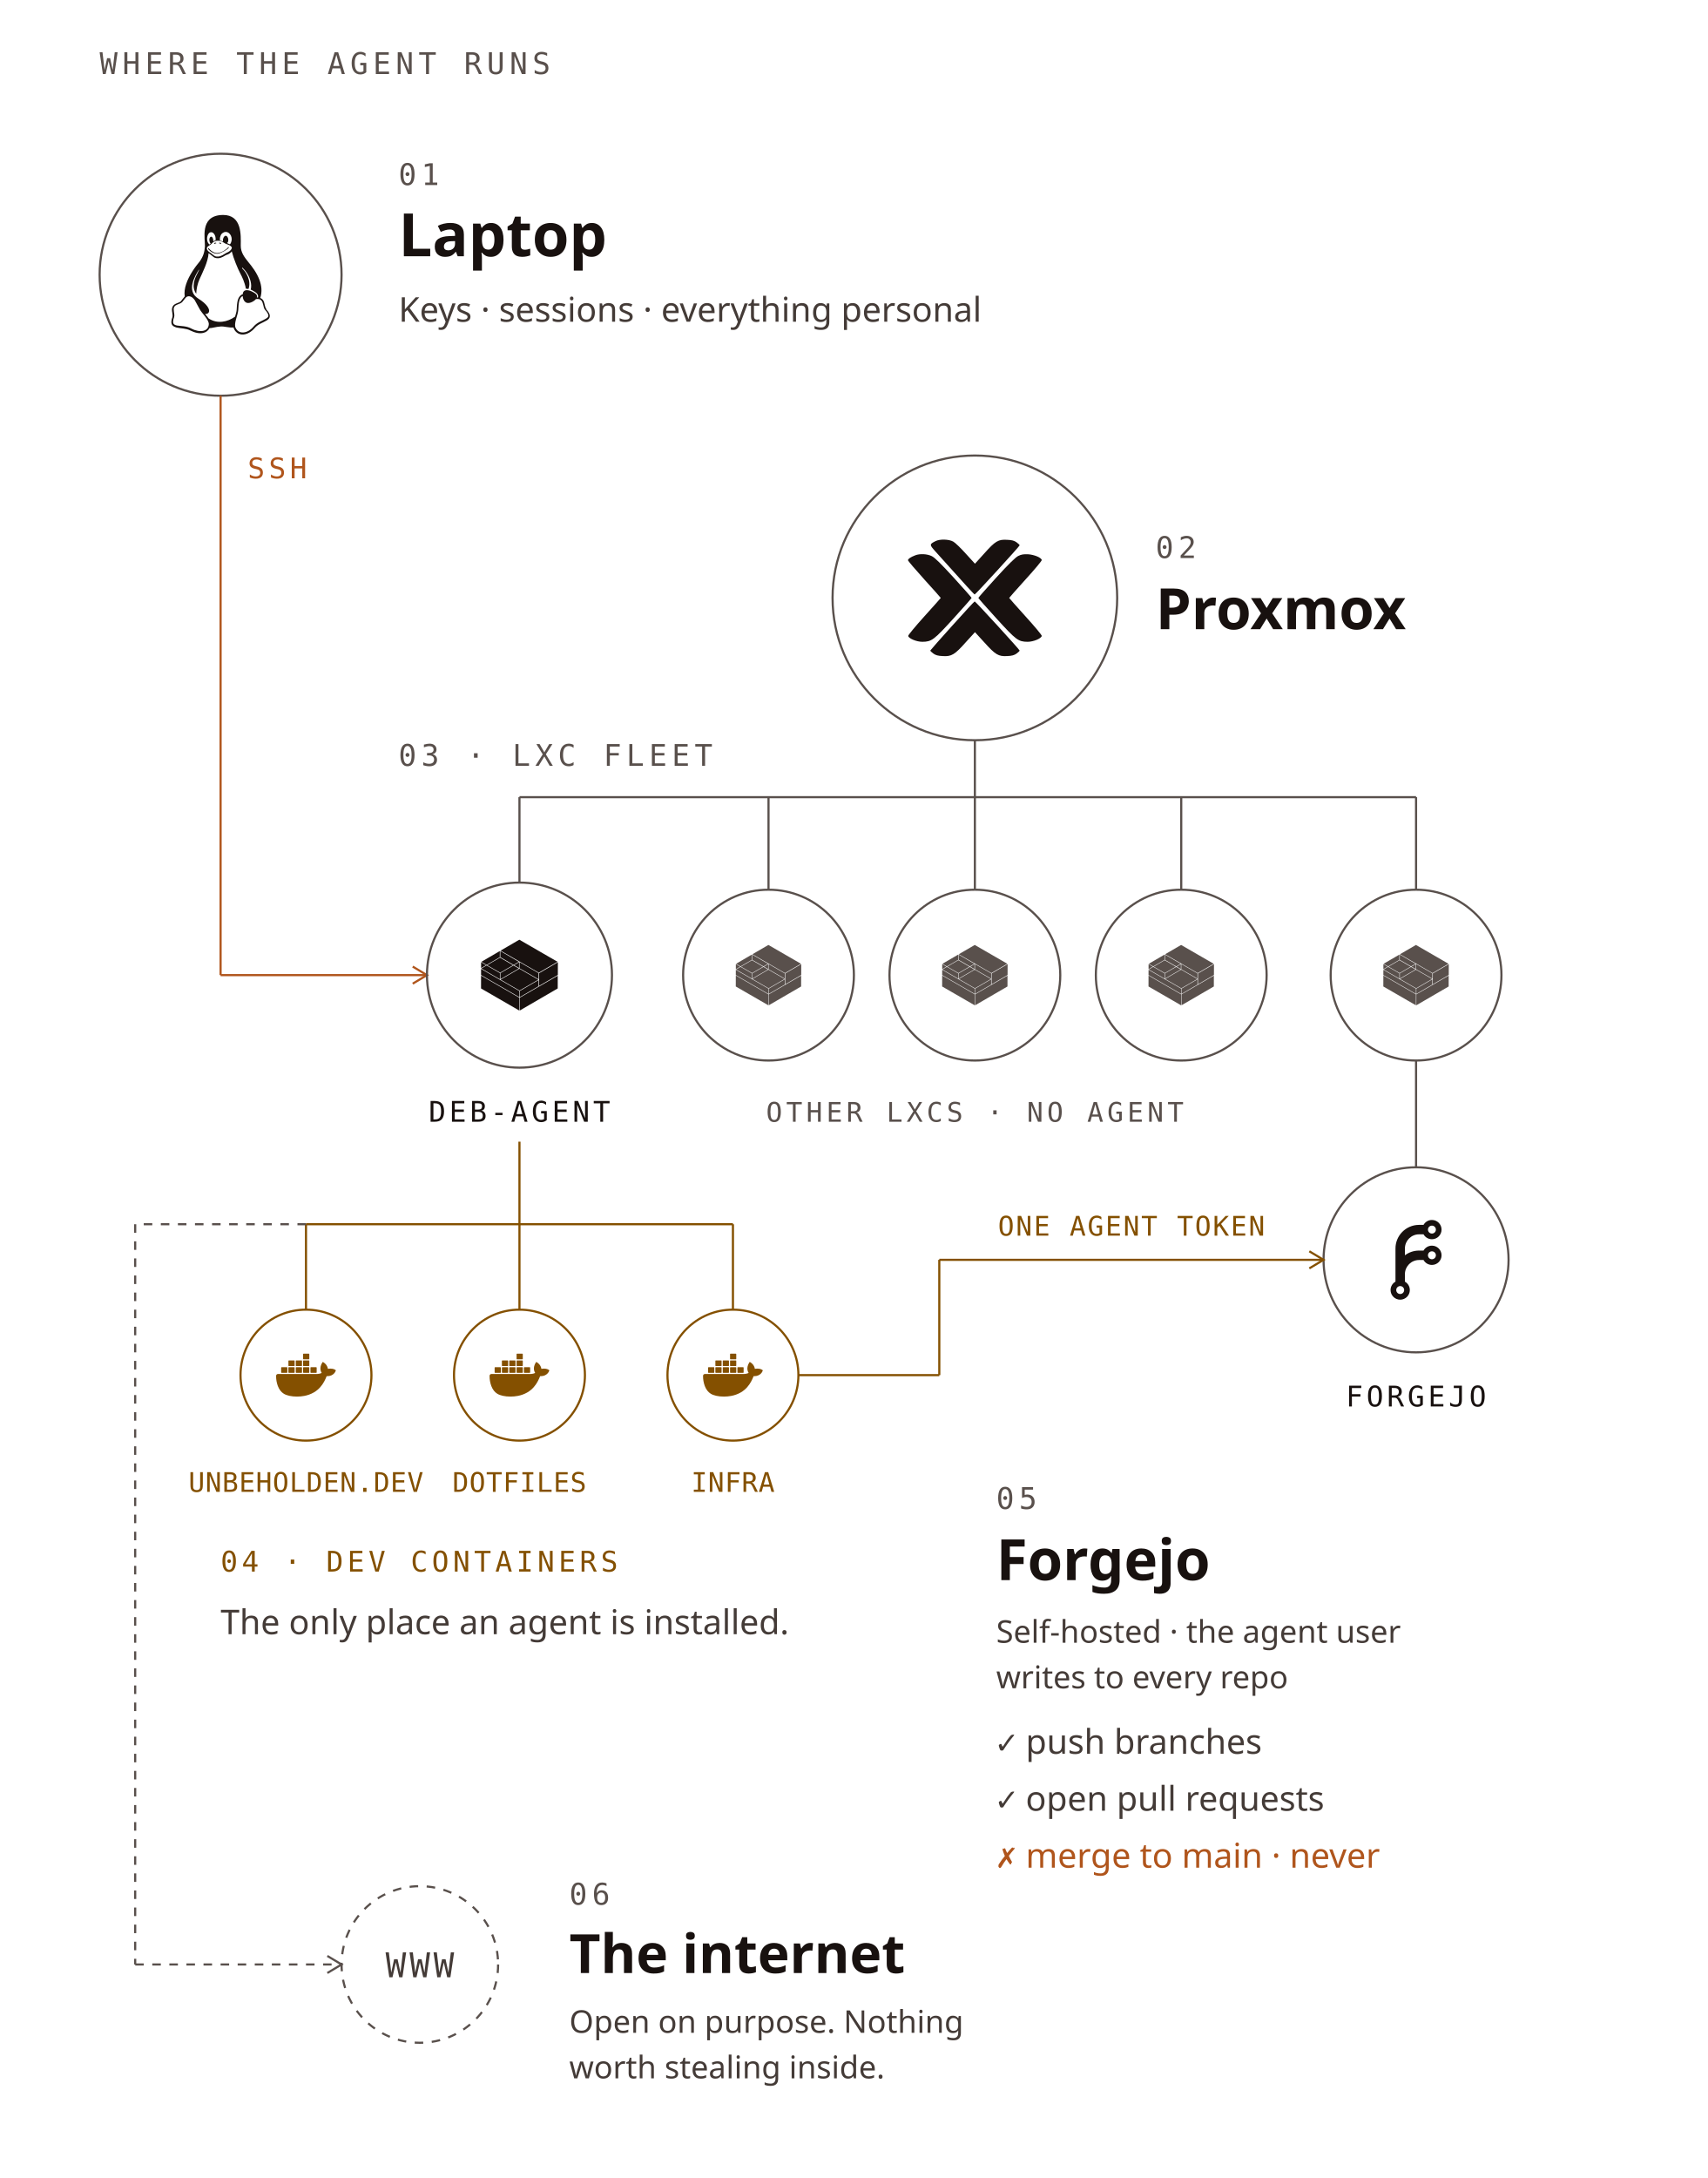
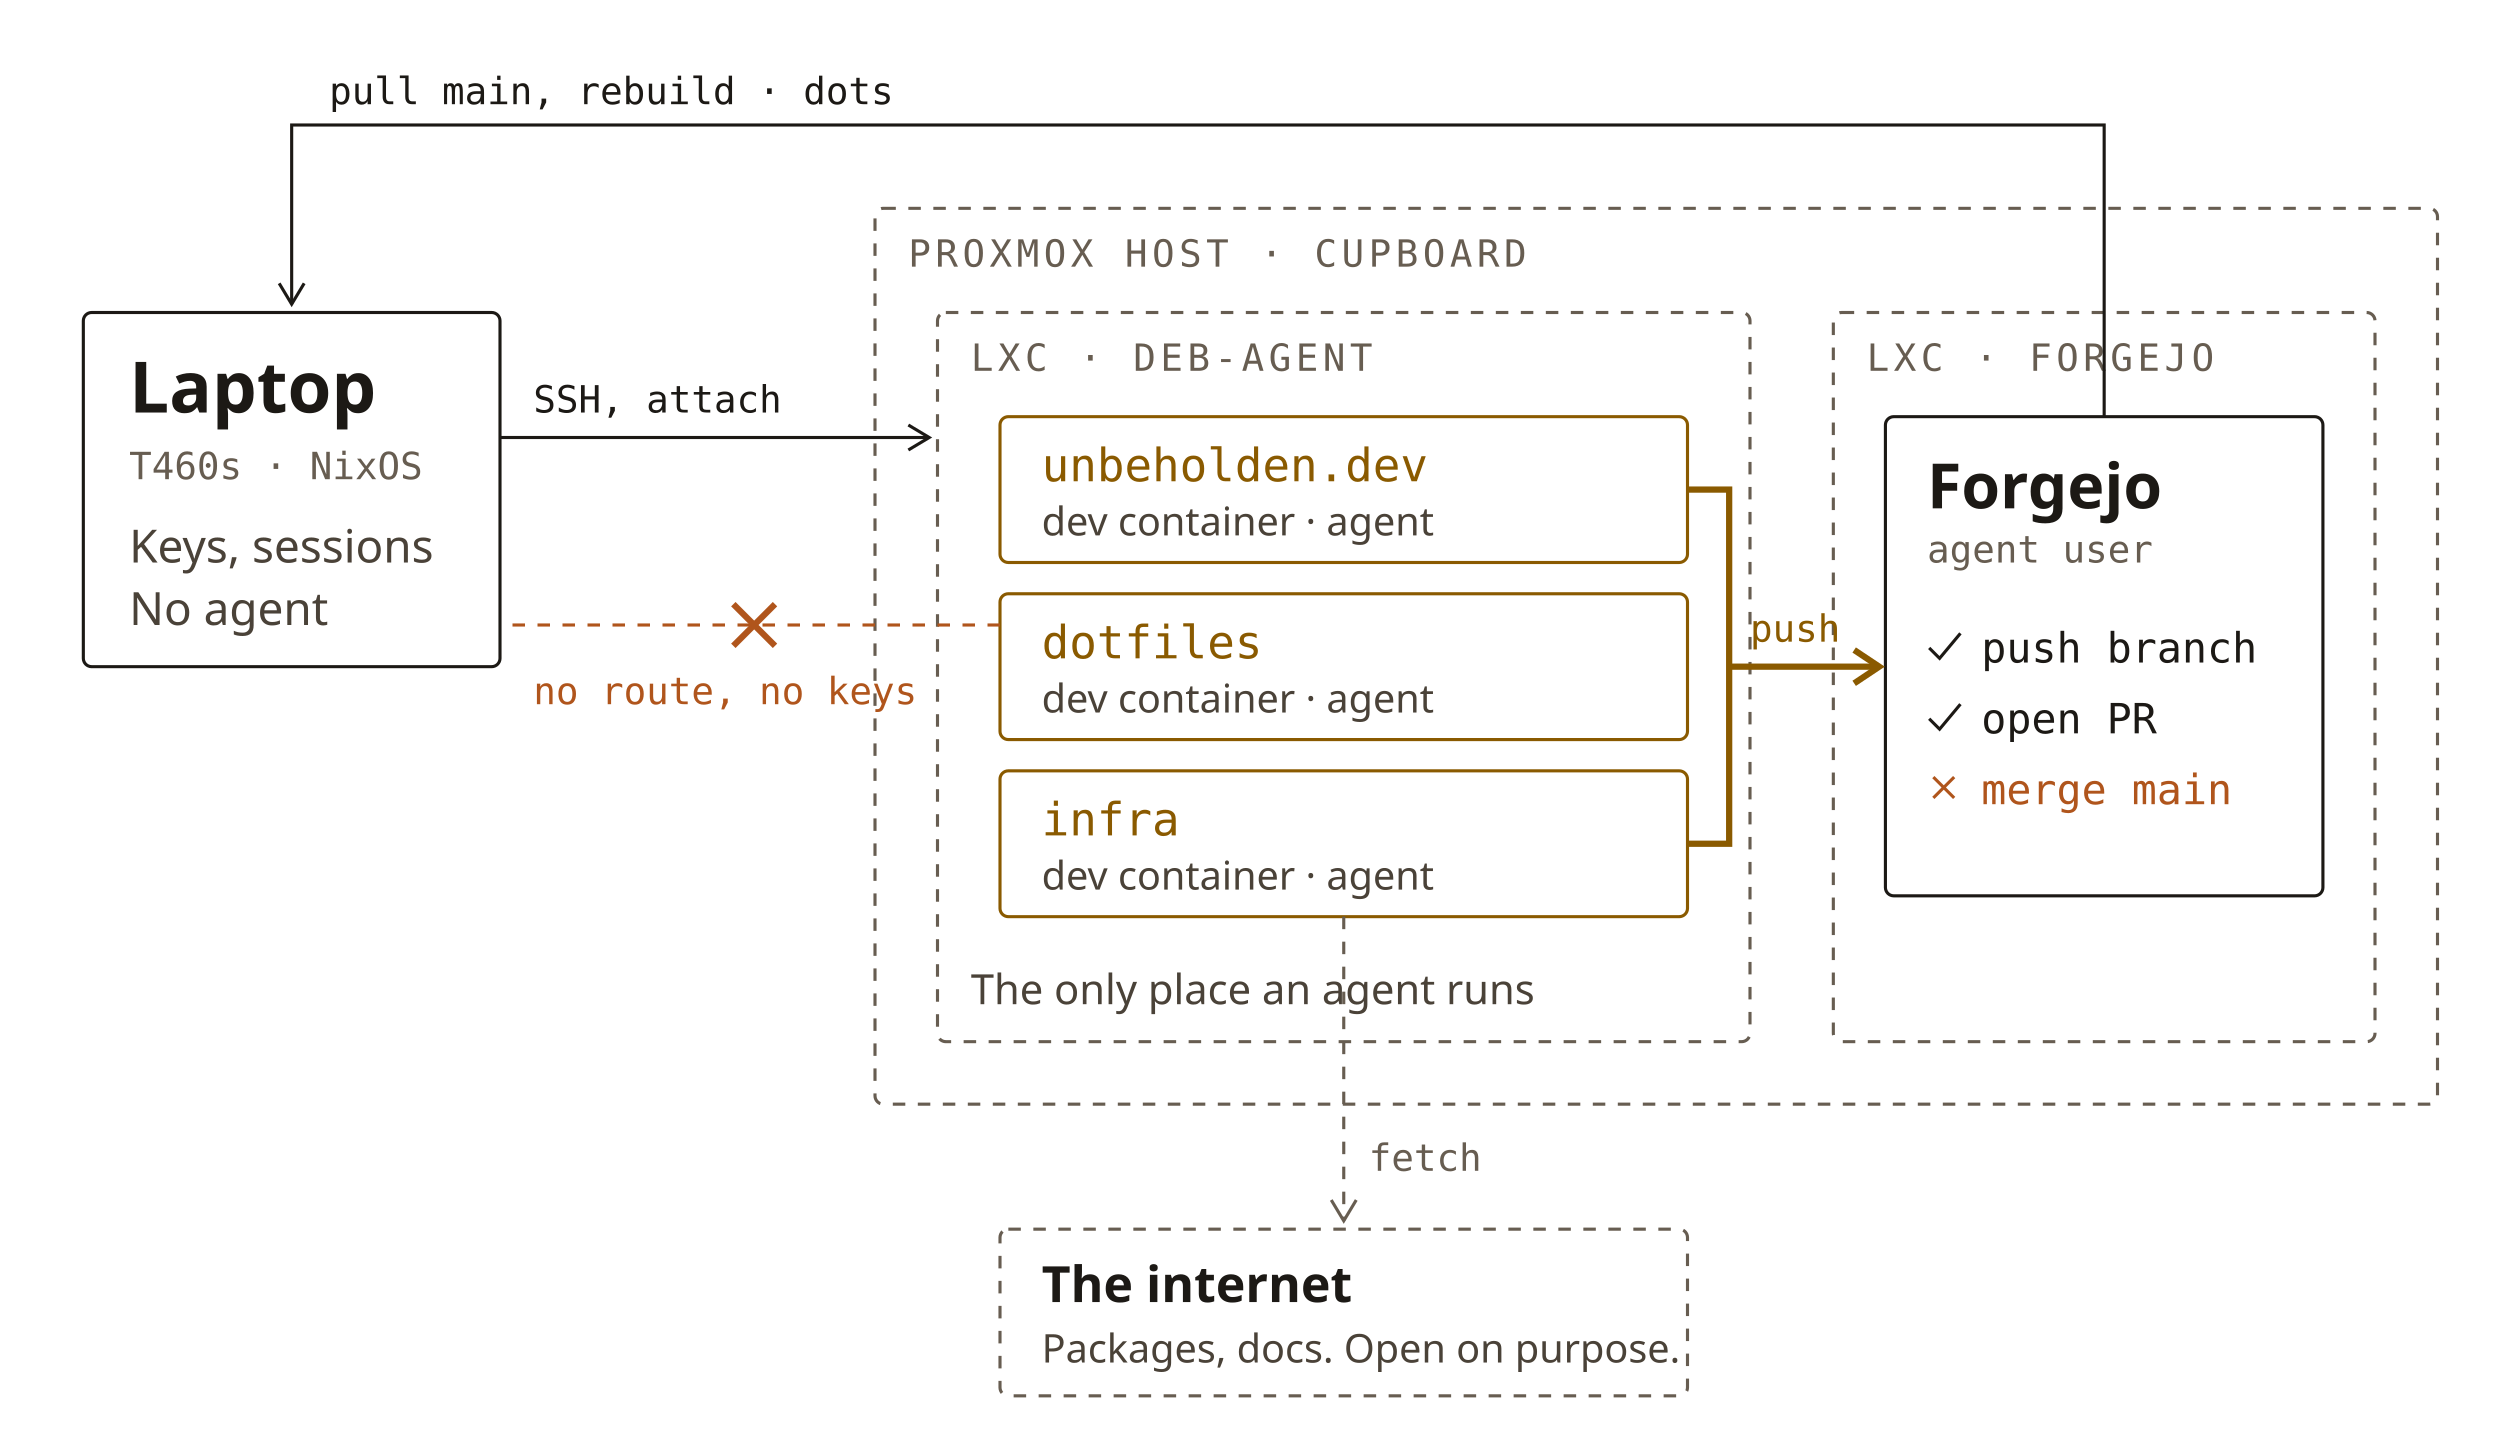
- <svg xmlns="http://www.w3.org/2000/svg" viewBox="0 0 1200 1530" role="img" aria-labelledby="ai-title ai-desc">
-   <text x="70" y="52" font-family="'IBM Plex Mono',ui-monospace,monospace" font-size="21" letter-spacing="0.16em" style="fill:var(--faint,#59504c)">WHERE THE AGENT RUNS</text>
-   <circle cx="155" cy="193" r="85" fill="none" stroke="var(--faint,#59504c)" stroke-width="1.5" vector-effect="non-scaling-stroke" />
-   <g transform="translate(113 151) scale(3.5)">
-     <path style="fill:var(--fg,#18110f)" d="M12.504 0c-.155 0-.315.008-.48.021-4.226.333-3.105 4.807-3.17 6.298-.076 1.092-.3 1.953-1.05 3.02-.885 1.051-2.127 2.75-2.716 4.521-.278.832-.41 1.684-.287 2.489a.424.424 0 00-.11.135c-.26.268-.45.6-.663.839-.199.199-.485.267-.797.4-.313.136-.658.269-.864.68-.09.189-.136.394-.132.602 0 .199.027.4.055.536.058.399.116.728.04.97-.249.68-.28 1.145-.106 1.484.174.334.535.47.94.601.81.2 1.91.135 2.774.6.926.466 1.866.67 2.616.47.526-.116.97-.464 1.208-.946.587-.003 1.23-.269 2.26-.334.699-.058 1.574.267 2.577.2.025.134.063.198.114.333l.003.003c.391.778 1.113 1.132 1.884 1.071.771-.06 1.592-.536 2.257-1.306.631-.765 1.683-1.084 2.378-1.503.348-.199.629-.469.649-.853.023-.4-.2-.811-.714-1.376v-.097l-.003-.003c-.17-.2-.25-.535-.338-.926-.085-.401-.182-.786-.492-1.046h-.003c-.059-.054-.123-.067-.188-.135a.357.357 0 00-.19-.064c.431-1.278.264-2.55-.173-3.694-.533-1.41-1.465-2.638-2.175-3.483-.796-1.005-1.576-1.957-1.56-3.368.026-2.152.236-6.133-3.544-6.139zm.529 3.405h.013c.213 0 .396.062.584.198.19.135.33.332.438.533.105.259.158.459.166.724 0-.02.006-.04.006-.06v.105a.086.086 0 01-.004-.021l-.004-.024a1.807 1.807 0 01-.15.706.953.953 0 01-.213.335.71.71 0 00-.088-.042c-.104-.045-.198-.064-.284-.133a1.312 1.312 0 00-.22-.066c.05-.06.146-.133.183-.198.053-.128.082-.264.088-.402v-.02a1.21 1.21 0 00-.061-.4c-.045-.134-.101-.2-.183-.333-.084-.066-.167-.132-.267-.132h-.016c-.093 0-.176.03-.262.132a.8.8 0 00-.205.334 1.18 1.18 0 00-.09.4v.019c.002.089.008.179.02.267-.193-.067-.438-.135-.607-.202a1.635 1.635 0 01-.018-.2v-.02a1.772 1.772 0 01.15-.768c.082-.22.232-.406.43-.533a.985.985 0 01.594-.2zm-2.962.059h.036c.142 0 .27.048.399.135.146.129.264.288.344.465.09.199.14.4.153.667v.004c.007.134.006.2-.002.266v.08c-.03.007-.056.018-.083.024-.152.055-.274.135-.393.2.012-.09.013-.18.003-.267v-.015c-.012-.133-.04-.2-.082-.333a.613.613 0 00-.166-.267.248.248 0 00-.183-.064h-.021c-.071.006-.13.04-.186.132a.552.552 0 00-.12.27.944.944 0 00-.023.33v.015c.012.135.037.2.08.334.046.134.098.2.166.268.01.009.02.018.034.024-.07.057-.117.07-.176.136a.304.304 0 01-.131.068 2.62 2.62 0 01-.275-.402 1.772 1.772 0 01-.155-.667 1.759 1.759 0 01.08-.668 1.43 1.43 0 01.283-.535c.128-.133.26-.2.418-.2zm1.37 1.706c.332 0 .733.065 1.216.399.293.2.523.269 1.052.468h.003c.255.136.405.266.478.399v-.131a.571.571 0 01.016.47c-.123.31-.516.643-1.063.842v.002c-.268.135-.501.333-.775.465-.276.135-.588.292-1.012.267a1.139 1.139 0 01-.448-.067 3.566 3.566 0 01-.322-.198c-.195-.135-.363-.332-.612-.465v-.005h-.005c-.4-.246-.616-.512-.686-.71-.07-.268-.005-.47.193-.6.224-.135.38-.271.483-.336.104-.074.143-.102.176-.131h.002v-.003c.169-.202.436-.47.839-.601.139-.036.294-.065.466-.065zm2.8 2.142c.358 1.417 1.196 3.475 1.735 4.473.286.534.855 1.659 1.102 3.024.156-.005.33.018.513.064.646-1.671-.546-3.467-1.089-3.966-.22-.2-.232-.335-.123-.335.59.534 1.365 1.572 1.646 2.757.13.535.16 1.104.021 1.67.067.028.135.06.205.067 1.032.534 1.413.938 1.23 1.537v-.043c-.06-.003-.12 0-.18 0h-.016c.151-.467-.182-.825-1.065-1.224-.915-.4-1.646-.336-1.77.465-.008.043-.013.066-.018.135-.068.023-.139.053-.209.064-.43.268-.662.669-.793 1.187-.13.533-.17 1.156-.205 1.869v.003c-.02.334-.17.838-.319 1.35-1.5 1.072-3.58 1.538-5.348.334a2.645 2.645 0 00-.402-.533 1.45 1.45 0 00-.275-.333c.182 0 .338-.03.465-.067a.615.615 0 00.314-.334c.108-.267 0-.697-.345-1.163-.345-.467-.931-.995-1.788-1.521-.63-.4-.986-.87-1.15-1.396-.165-.534-.143-1.085-.015-1.645.245-1.07.873-2.11 1.274-2.763.107-.065.037.135-.408.974-.396.751-1.14 2.497-.122 3.854a8.123 8.123 0 01.647-2.876c.564-1.278 1.743-3.504 1.836-5.268.048.036.217.135.289.202.218.133.38.333.59.465.21.201.477.335.876.335.039.003.075.006.11.006.412 0 .73-.134.997-.268.29-.134.52-.334.74-.4h.005c.467-.135.835-.402 1.044-.7zm2.185 8.958c.037.6.343 1.245.882 1.377.588.134 1.434-.333 1.791-.765l.211-.01c.315-.007.577.01.847.268l.003.003c.208.199.305.53.391.876.085.4.154.78.409 1.066.486.527.645.906.636 1.14l.003-.007v.018l-.003-.012c-.015.262-.185.396-.498.595-.63.401-1.746.712-2.457 1.57-.618.737-1.37 1.14-2.036 1.191-.664.053-1.237-.2-1.574-.898l-.005-.003c-.21-.4-.12-1.025.056-1.69.176-.668.428-1.344.463-1.897.037-.714.076-1.335.195-1.814.12-.465.308-.797.641-.984l.045-.022zm-10.814.049h.01c.053 0 .105.005.157.014.376.055.706.333 1.023.752l.91 1.664.003.003c.243.533.754 1.064 1.189 1.637.434.598.77 1.131.729 1.57v.006c-.057.744-.48 1.148-1.125 1.294-.645.135-1.52.002-2.395-.464-.968-.536-2.118-.469-2.857-.602-.369-.066-.61-.2-.723-.4-.11-.2-.113-.602.123-1.23v-.004l.002-.003c.117-.334.03-.752-.027-1.118-.055-.401-.083-.71.043-.94.16-.334.396-.4.69-.533.294-.135.64-.202.915-.47h.002v-.002c.256-.268.445-.601.668-.838.19-.201.38-.336.663-.336zm7.159-9.074c-.435.201-.945.535-1.488.535-.542 0-.97-.267-1.28-.466-.154-.134-.28-.268-.373-.335-.164-.134-.144-.333-.074-.333.109.016.129.134.199.2.096.066.215.2.36.333.292.2.68.467 1.167.467.485 0 1.053-.267 1.398-.466.195-.135.445-.334.648-.467.156-.136.149-.267.279-.267.128.016.034.134-.147.332a8.097 8.097 0 01-.69.468zm-1.082-1.583V5.64c-.006-.02.013-.042.029-.05.074-.043.18-.027.26.004.063 0 .16.067.15.135-.006.049-.085.066-.135.066-.055 0-.092-.043-.141-.068-.052-.018-.146-.008-.163-.065zm-.551 0c-.02.058-.113.049-.166.066-.047.025-.086.068-.14.068-.05 0-.13-.02-.136-.068-.01-.066.088-.133.15-.133.08-.031.184-.047.259-.005.019.009.036.03.03.05v.02h.003z" />
+ <svg xmlns="http://www.w3.org/2000/svg" viewBox="0 0 1200 690" role="img" aria-labelledby="ai-title ai-desc" font-family="'IBM Plex Mono',ui-monospace,monospace" font-size="20" fill="none" stroke-width="1.5">
+   <g style="stroke:var(--faint,#675d51)" stroke-dasharray="6 6">
+     <rect x="420" y="100" width="750" height="430" rx="4" />
+     <rect x="450" y="150" width="390" height="350" rx="4" />
+     <rect x="880" y="150" width="260" height="350" rx="4" />
+     <rect x="480" y="590" width="330" height="80" rx="4" />
  </g>
-   <text x="280" y="130" font-family="'IBM Plex Mono',ui-monospace,monospace" font-size="21" letter-spacing="0.16em" style="fill:var(--faint,#59504c)">01</text>
-   <text x="280" y="180" font-family="Rubik,sans-serif" font-size="42" font-weight="600" style="fill:var(--fg,#18110f);font-variation-settings:'opsz' 20">Laptop</text>
-   <text x="280" y="226" font-family="'Nunito Sans',sans-serif" font-size="24" style="fill:var(--dim,#443b37)">Keys · sessions · everything personal</text>
-   <line x1="155" y1="278" x2="155" y2="685" stroke="var(--mid,#b0551c)" stroke-width="1.5" vector-effect="non-scaling-stroke" />
-   <line x1="155" y1="685" x2="300" y2="685" stroke="var(--mid,#b0551c)" stroke-width="1.5" vector-effect="non-scaling-stroke" />
-   <polyline points="290,679 300,685 290,691" fill="none" stroke="var(--mid,#b0551c)" stroke-width="1.5" vector-effect="non-scaling-stroke" />
-   <text x="174" y="336" font-family="'IBM Plex Mono',ui-monospace,monospace" font-size="20" letter-spacing="0.14em" style="fill:var(--mid,#b0551c)">SSH</text>
-   <circle cx="685" cy="420" r="100" fill="none" stroke="var(--faint,#59504c)" stroke-width="1.5" vector-effect="non-scaling-stroke" />
-   <g transform="translate(638 373) scale(3.9167)">
-     <path style="fill:var(--fg,#18110f)" d="M4.928 1.825c-1.09.553-1.09.64-.07 1.78 5.655 6.295 7.004 7.782 7.107 7.782.139.017 7.971-8.542 8.058-8.801.034-.07-.208-.312-.519-.536-.415-.312-.864-.433-1.712-.467-1.59-.104-2.144.242-4.115 2.455-.899 1.003-1.66 1.833-1.66 1.833-.017 0-.76-.813-1.642-1.798S8.473 2.1 8.127 1.91c-.796-.45-2.421-.484-3.2-.086zM1.297 4.367C.45 4.695 0 5.007 0 5.248c0 .121 1.331 1.678 2.94 3.459 1.625 1.78 2.939 3.268 2.939 3.302 0 .035-1.331 1.522-2.94 3.303C1.314 17.11.017 18.683.035 18.822c.086.467 1.504 1.055 2.541 1.055 1.678-.018 2.058-.312 5.603-4.202 1.78-1.954 3.233-3.614 3.233-3.666 0-.069-1.435-1.694-3.199-3.63-2.3-2.508-3.423-3.632-3.96-3.874-.812-.398-2.126-.467-2.956-.138zm18.467.12c-.502.26-1.764 1.505-3.943 3.891-1.763 1.937-3.199 3.562-3.199 3.631 0 .07 1.453 1.712 3.234 3.666 3.544 3.89 3.925 4.184 5.602 4.202 1.038 0 2.455-.588 2.542-1.055.017-.156-1.28-1.712-2.905-3.493-1.608-1.78-2.94-3.285-2.94-3.32 0-.034 1.332-1.539 2.94-3.32C22.72 6.91 24.017 5.352 24 5.214c-.087-.45-1.366-.968-2.473-1.038-.795-.034-1.21.035-1.763.312zM7.954 16.973c-2.144 2.369-3.908 4.374-3.943 4.46-.034.07.208.312.52.537.414.311.864.432 1.711.467 1.574.103 2.161-.26 4.15-2.508.864-.968 1.608-1.78 1.625-1.78s.761.812 1.643 1.798c2.023 2.248 2.559 2.576 4.132 2.49.848-.035 1.297-.156 1.712-.467.311-.225.553-.467.519-.536-.087-.26-7.92-8.819-8.058-8.801-.069 0-1.867 1.954-4.011 4.34z" />
+   <g font-size="18" letter-spacing="0.12em" style="fill:var(--faint,#675d51)">
+     <text x="436" y="128">PROXMOX HOST · CUPBOARD</text>
+     <text x="466" y="178">LXC · DEB-AGENT</text>
+     <text x="896" y="178">LXC · FORGEJO</text>
  </g>
-   <text x="812" y="392" font-family="'IBM Plex Mono',ui-monospace,monospace" font-size="21" letter-spacing="0.16em" style="fill:var(--faint,#59504c)">02</text>
-   <text x="812" y="442" font-family="Rubik,sans-serif" font-size="40" font-weight="600" style="fill:var(--fg,#18110f);font-variation-settings:'opsz' 20">Proxmox</text>
-   <text x="280" y="538" font-family="'IBM Plex Mono',ui-monospace,monospace" font-size="21" letter-spacing="0.16em" style="fill:var(--faint,#59504c)">03 · LXC FLEET</text>
-   <line x1="685" y1="520" x2="685" y2="560" stroke="var(--faint,#59504c)" stroke-width="1.5" vector-effect="non-scaling-stroke" />
-   <line x1="365" y1="560" x2="995" y2="560" stroke="var(--faint,#59504c)" stroke-width="1.5" vector-effect="non-scaling-stroke" />
-   <line x1="365" y1="560" x2="365" y2="620" stroke="var(--faint,#59504c)" stroke-width="1.5" vector-effect="non-scaling-stroke" />
-   <line x1="540" y1="560" x2="540" y2="625" stroke="var(--faint,#59504c)" stroke-width="1.5" vector-effect="non-scaling-stroke" />
-   <line x1="685" y1="560" x2="685" y2="625" stroke="var(--faint,#59504c)" stroke-width="1.5" vector-effect="non-scaling-stroke" />
-   <line x1="830" y1="560" x2="830" y2="625" stroke="var(--faint,#59504c)" stroke-width="1.5" vector-effect="non-scaling-stroke" />
-   <line x1="995" y1="560" x2="995" y2="625" stroke="var(--faint,#59504c)" stroke-width="1.5" vector-effect="non-scaling-stroke" />
-   <circle cx="365" cy="685" r="65" fill="none" stroke="var(--faint,#59504c)" stroke-width="1.5" vector-effect="non-scaling-stroke" />
-   <g transform="translate(338 658) scale(2.25)">
-     <path style="fill:var(--fg,#18110f)" d="M10.15 8.98l1.647.951-5.756 3.345.005-1.911L10.15 8.98zm1.723-1.001l-1.553.902 1.548.893.005-1.795zM6.028 5.33L6.025 6.4l.543.316 3.602 2.079 1.632-.948-2.19-1.279-3.231-1.887-.351-.203-.002.852zm.072-.983l.359.209 6.321 3.65 5.258 3.037 5.858-3.405L11.956.943 6.1 4.347zm6.002 12.602l-.005 1.924 5.858-3.404.005-1.924-5.858 3.404zm-.077-9.009l-.005 1.922 5.94 3.428.005-1.92-5.94-3.43zm-10.13.945l4.075 2.352 4.031-2.342-4.075-2.353-4.031 2.343zM24 7.982l-5.858 3.404-.015 3.982 5.858-3.404L24 7.982zm-12.048 10.04l.003-1.073L7.6 14.436l-1.565-.903v.001l-.939-.542L.015 10.06.01 11.979l11.94 6.895.002-.852zm5.935-4.605l-5.922-3.411-5.853 3.401 5.917 3.414 5.858-3.404zm6.072-1.238l-11.862 6.864-.01 4.013 11.863-6.894.009-3.983zM11.944 21.27l.005-2.227L.01 12.148 0 16.162l11.94 6.895.004-1.787zM.021 9.802L1.6 8.885.025 7.976.021 9.802zm5.832-3.39l.024-1.636.001-.296L.099 7.848l1.647.951 4.107-2.387zm.041 4.951L1.749 8.97l-.46.267-1.195.695 5.795 3.345.005-1.914z" />
+   <rect x="40" y="150" width="200" height="170" rx="4" style="stroke:var(--fg,#1c1915)" />
+   <text x="62" y="198" font-family="Rubik,sans-serif" font-size="34" font-weight="600" style="fill:var(--fg,#1c1915)">Laptop</text>
+   <text x="62" y="230" font-size="18" style="fill:var(--faint,#675d51)">T460s · NixOS</text>
+   <g font-family="'Nunito Sans',sans-serif" font-size="22" style="fill:var(--dim,#4a4238)">
+     <text x="62" y="270">Keys, sessions</text>
+     <text x="62" y="300">No agent</text>
  </g>
-   <circle cx="540" cy="685" r="60" fill="none" stroke="var(--faint,#59504c)" stroke-width="1.5" vector-effect="non-scaling-stroke" />
-   <g transform="translate(517 662) scale(1.9167)">
-     <path style="fill:var(--faint,#59504c)" d="M10.15 8.98l1.647.951-5.756 3.345.005-1.911L10.15 8.98zm1.723-1.001l-1.553.902 1.548.893.005-1.795zM6.028 5.33L6.025 6.4l.543.316 3.602 2.079 1.632-.948-2.19-1.279-3.231-1.887-.351-.203-.002.852zm.072-.983l.359.209 6.321 3.65 5.258 3.037 5.858-3.405L11.956.943 6.1 4.347zm6.002 12.602l-.005 1.924 5.858-3.404.005-1.924-5.858 3.404zm-.077-9.009l-.005 1.922 5.94 3.428.005-1.92-5.94-3.43zm-10.13.945l4.075 2.352 4.031-2.342-4.075-2.353-4.031 2.343zM24 7.982l-5.858 3.404-.015 3.982 5.858-3.404L24 7.982zm-12.048 10.04l.003-1.073L7.6 14.436l-1.565-.903v.001l-.939-.542L.015 10.06.01 11.979l11.94 6.895.002-.852zm5.935-4.605l-5.922-3.411-5.853 3.401 5.917 3.414 5.858-3.404zm6.072-1.238l-11.862 6.864-.01 4.013 11.863-6.894.009-3.983zM11.944 21.27l.005-2.227L.01 12.148 0 16.162l11.94 6.895.004-1.787zM.021 9.802L1.6 8.885.025 7.976.021 9.802zm5.832-3.39l.024-1.636.001-.296L.099 7.848l1.647.951 4.107-2.387zm.041 4.951L1.749 8.97l-.46.267-1.195.695 5.795 3.345.005-1.914z" />
+   <g style="stroke:var(--amber,#8a5a00)">
+     <rect x="480" y="200" width="330" height="70" rx="4" />
+     <rect x="480" y="285" width="330" height="70" rx="4" />
+     <rect x="480" y="370" width="330" height="70" rx="4" />
  </g>
-   <circle cx="685" cy="685" r="60" fill="none" stroke="var(--faint,#59504c)" stroke-width="1.5" vector-effect="non-scaling-stroke" />
-   <g transform="translate(662 662) scale(1.9167)">
-     <path style="fill:var(--faint,#59504c)" d="M10.15 8.98l1.647.951-5.756 3.345.005-1.911L10.15 8.98zm1.723-1.001l-1.553.902 1.548.893.005-1.795zM6.028 5.33L6.025 6.4l.543.316 3.602 2.079 1.632-.948-2.19-1.279-3.231-1.887-.351-.203-.002.852zm.072-.983l.359.209 6.321 3.65 5.258 3.037 5.858-3.405L11.956.943 6.1 4.347zm6.002 12.602l-.005 1.924 5.858-3.404.005-1.924-5.858 3.404zm-.077-9.009l-.005 1.922 5.94 3.428.005-1.92-5.94-3.43zm-10.13.945l4.075 2.352 4.031-2.342-4.075-2.353-4.031 2.343zM24 7.982l-5.858 3.404-.015 3.982 5.858-3.404L24 7.982zm-12.048 10.04l.003-1.073L7.6 14.436l-1.565-.903v.001l-.939-.542L.015 10.06.01 11.979l11.94 6.895.002-.852zm5.935-4.605l-5.922-3.411-5.853 3.401 5.917 3.414 5.858-3.404zm6.072-1.238l-11.862 6.864-.01 4.013 11.863-6.894.009-3.983zM11.944 21.27l.005-2.227L.01 12.148 0 16.162l11.94 6.895.004-1.787zM.021 9.802L1.6 8.885.025 7.976.021 9.802zm5.832-3.39l.024-1.636.001-.296L.099 7.848l1.647.951 4.107-2.387zm.041 4.951L1.749 8.97l-.46.267-1.195.695 5.795 3.345.005-1.914z" />
+   <g font-size="22" style="fill:var(--amber,#8a5a00)">
+     <text x="500" y="231">unbeholden.dev</text>
+     <text x="500" y="316">dotfiles</text>
+     <text x="500" y="401">infra</text>
  </g>
-   <circle cx="830" cy="685" r="60" fill="none" stroke="var(--faint,#59504c)" stroke-width="1.5" vector-effect="non-scaling-stroke" />
-   <g transform="translate(807 662) scale(1.9167)">
-     <path style="fill:var(--faint,#59504c)" d="M10.15 8.98l1.647.951-5.756 3.345.005-1.911L10.15 8.98zm1.723-1.001l-1.553.902 1.548.893.005-1.795zM6.028 5.33L6.025 6.4l.543.316 3.602 2.079 1.632-.948-2.19-1.279-3.231-1.887-.351-.203-.002.852zm.072-.983l.359.209 6.321 3.65 5.258 3.037 5.858-3.405L11.956.943 6.1 4.347zm6.002 12.602l-.005 1.924 5.858-3.404.005-1.924-5.858 3.404zm-.077-9.009l-.005 1.922 5.94 3.428.005-1.92-5.94-3.43zm-10.13.945l4.075 2.352 4.031-2.342-4.075-2.353-4.031 2.343zM24 7.982l-5.858 3.404-.015 3.982 5.858-3.404L24 7.982zm-12.048 10.04l.003-1.073L7.6 14.436l-1.565-.903v.001l-.939-.542L.015 10.06.01 11.979l11.94 6.895.002-.852zm5.935-4.605l-5.922-3.411-5.853 3.401 5.917 3.414 5.858-3.404zm6.072-1.238l-11.862 6.864-.01 4.013 11.863-6.894.009-3.983zM11.944 21.27l.005-2.227L.01 12.148 0 16.162l11.94 6.895.004-1.787zM.021 9.802L1.6 8.885.025 7.976.021 9.802zm5.832-3.39l.024-1.636.001-.296L.099 7.848l1.647.951 4.107-2.387zm.041 4.951L1.749 8.97l-.46.267-1.195.695 5.795 3.345.005-1.914z" />
+   <g font-family="'Nunito Sans',sans-serif" font-size="19" style="fill:var(--dim,#4a4238)">
+     <text x="500" y="257">dev container · agent</text>
+     <text x="500" y="342">dev container · agent</text>
+     <text x="500" y="427">dev container · agent</text>
  </g>
-   <circle cx="995" cy="685" r="60" fill="none" stroke="var(--faint,#59504c)" stroke-width="1.5" vector-effect="non-scaling-stroke" />
-   <g transform="translate(972 662) scale(1.9167)">
-     <path style="fill:var(--faint,#59504c)" d="M10.15 8.98l1.647.951-5.756 3.345.005-1.911L10.15 8.98zm1.723-1.001l-1.553.902 1.548.893.005-1.795zM6.028 5.33L6.025 6.4l.543.316 3.602 2.079 1.632-.948-2.19-1.279-3.231-1.887-.351-.203-.002.852zm.072-.983l.359.209 6.321 3.65 5.258 3.037 5.858-3.405L11.956.943 6.1 4.347zm6.002 12.602l-.005 1.924 5.858-3.404.005-1.924-5.858 3.404zm-.077-9.009l-.005 1.922 5.94 3.428.005-1.92-5.94-3.43zm-10.13.945l4.075 2.352 4.031-2.342-4.075-2.353-4.031 2.343zM24 7.982l-5.858 3.404-.015 3.982 5.858-3.404L24 7.982zm-12.048 10.04l.003-1.073L7.6 14.436l-1.565-.903v.001l-.939-.542L.015 10.06.01 11.979l11.94 6.895.002-.852zm5.935-4.605l-5.922-3.411-5.853 3.401 5.917 3.414 5.858-3.404zm6.072-1.238l-11.862 6.864-.01 4.013 11.863-6.894.009-3.983zM11.944 21.27l.005-2.227L.01 12.148 0 16.162l11.94 6.895.004-1.787zM.021 9.802L1.6 8.885.025 7.976.021 9.802zm5.832-3.39l.024-1.636.001-.296L.099 7.848l1.647.951 4.107-2.387zm.041 4.951L1.749 8.97l-.46.267-1.195.695 5.795 3.345.005-1.914z" />
+   <text x="466" y="482" font-family="'Nunito Sans',sans-serif" font-size="20" style="fill:var(--dim,#4a4238)">The only place an agent runs</text>
+   <rect x="905" y="200" width="210" height="230" rx="4" style="stroke:var(--fg,#1c1915)" />
+   <text x="925" y="244" font-family="Rubik,sans-serif" font-size="30" font-weight="600" style="fill:var(--fg,#1c1915)">Forgejo</text>
+   <text x="925" y="270" font-size="18" style="fill:var(--faint,#675d51)">agent user</text>
+   <g style="fill:var(--fg,#1c1915)">
+     <text x="951" y="318">push branch</text>
+     <text x="951" y="352">open PR</text>
  </g>
-   <text x="365" y="788" font-family="'IBM Plex Mono',ui-monospace,monospace" font-size="20" letter-spacing="0.12em" style="fill:var(--fg,#18110f)" text-anchor="middle">DEB-AGENT</text>
-   <text x="685" y="788" font-family="'IBM Plex Mono',ui-monospace,monospace" font-size="19" letter-spacing="0.14em" style="fill:var(--faint,#59504c)" text-anchor="middle">OTHER LXCS · NO AGENT</text>
-   <line x1="365" y1="802" x2="365" y2="860" stroke="var(--amber,#845000)" stroke-width="1.5" vector-effect="non-scaling-stroke" />
-   <line x1="215" y1="860" x2="515" y2="860" stroke="var(--amber,#845000)" stroke-width="1.5" vector-effect="non-scaling-stroke" />
-   <line x1="215" y1="860" x2="215" y2="920" stroke="var(--amber,#845000)" stroke-width="1.5" vector-effect="non-scaling-stroke" />
-   <line x1="365" y1="860" x2="365" y2="920" stroke="var(--amber,#845000)" stroke-width="1.5" vector-effect="non-scaling-stroke" />
-   <line x1="515" y1="860" x2="515" y2="920" stroke="var(--amber,#845000)" stroke-width="1.5" vector-effect="non-scaling-stroke" />
-   <circle cx="215" cy="966" r="46" fill="none" stroke="var(--amber,#845000)" stroke-width="1.5" vector-effect="non-scaling-stroke" />
-   <g transform="translate(194 945) scale(1.75)">
-     <path style="fill:var(--amber,#845000)" d="M13.983 11.078h2.119a.186.186 0 00.186-.185V9.006a.186.186 0 00-.186-.186h-2.119a.185.185 0 00-.185.185v1.888c0 .102.083.185.185.185m-2.954-5.43h2.118a.186.186 0 00.186-.186V3.574a.186.186 0 00-.186-.185h-2.118a.185.185 0 00-.185.185v1.888c0 .102.082.185.185.185m0 2.716h2.118a.187.187 0 00.186-.186V6.29a.186.186 0 00-.186-.185h-2.118a.185.185 0 00-.185.185v1.887c0 .102.082.185.185.186m-2.93 0h2.12a.186.186 0 00.184-.186V6.29a.185.185 0 00-.185-.185H8.1a.185.185 0 00-.185.185v1.887c0 .102.083.185.185.186m-2.964 0h2.119a.186.186 0 00.185-.186V6.29a.185.185 0 00-.185-.185H5.136a.186.186 0 00-.186.185v1.887c0 .102.084.185.186.186m5.893 2.715h2.118a.186.186 0 00.186-.185V9.006a.186.186 0 00-.186-.186h-2.118a.185.185 0 00-.185.185v1.888c0 .102.082.185.185.185m-2.93 0h2.12a.185.185 0 00.184-.185V9.006a.185.185 0 00-.184-.186h-2.12a.185.185 0 00-.184.185v1.888c0 .102.083.185.185.185m-2.964 0h2.119a.185.185 0 00.185-.185V9.006a.185.185 0 00-.184-.186h-2.12a.186.186 0 00-.186.186v1.887c0 .102.084.185.186.185m-2.92 0h2.12a.185.185 0 00.184-.185V9.006a.185.185 0 00-.184-.186h-2.12a.185.185 0 00-.184.185v1.888c0 .102.082.185.185.185M23.763 9.89c-.065-.051-.672-.51-1.954-.51-.338.001-.676.03-1.01.087-.248-1.7-1.653-2.53-1.716-2.566l-.344-.199-.226.327c-.284.438-.49.922-.612 1.43-.23.97-.09 1.882.403 2.661-.595.332-1.55.413-1.744.42H.751a.751.751 0 00-.75.748 11.376 11.376 0 00.692 4.062c.545 1.428 1.355 2.48 2.41 3.124 1.18.723 3.1 1.137 5.275 1.137.983.003 1.963-.086 2.93-.266a12.248 12.248 0 003.823-1.389c.98-.567 1.86-1.288 2.61-2.136 1.252-1.418 1.998-2.997 2.553-4.4h.221c1.372 0 2.215-.549 2.68-1.009.309-.293.55-.65.707-1.046l.098-.288Z" />
-   </g>
-   <circle cx="365" cy="966" r="46" fill="none" stroke="var(--amber,#845000)" stroke-width="1.5" vector-effect="non-scaling-stroke" />
-   <g transform="translate(344 945) scale(1.75)">
-     <path style="fill:var(--amber,#845000)" d="M13.983 11.078h2.119a.186.186 0 00.186-.185V9.006a.186.186 0 00-.186-.186h-2.119a.185.185 0 00-.185.185v1.888c0 .102.083.185.185.185m-2.954-5.43h2.118a.186.186 0 00.186-.186V3.574a.186.186 0 00-.186-.185h-2.118a.185.185 0 00-.185.185v1.888c0 .102.082.185.185.185m0 2.716h2.118a.187.187 0 00.186-.186V6.29a.186.186 0 00-.186-.185h-2.118a.185.185 0 00-.185.185v1.887c0 .102.082.185.185.186m-2.93 0h2.12a.186.186 0 00.184-.186V6.29a.185.185 0 00-.185-.185H8.1a.185.185 0 00-.185.185v1.887c0 .102.083.185.185.186m-2.964 0h2.119a.186.186 0 00.185-.186V6.29a.185.185 0 00-.185-.185H5.136a.186.186 0 00-.186.185v1.887c0 .102.084.185.186.186m5.893 2.715h2.118a.186.186 0 00.186-.185V9.006a.186.186 0 00-.186-.186h-2.118a.185.185 0 00-.185.185v1.888c0 .102.082.185.185.185m-2.93 0h2.12a.185.185 0 00.184-.185V9.006a.185.185 0 00-.184-.186h-2.12a.185.185 0 00-.184.185v1.888c0 .102.083.185.185.185m-2.964 0h2.119a.185.185 0 00.185-.185V9.006a.185.185 0 00-.184-.186h-2.12a.186.186 0 00-.186.186v1.887c0 .102.084.185.186.185m-2.92 0h2.12a.185.185 0 00.184-.185V9.006a.185.185 0 00-.184-.186h-2.12a.185.185 0 00-.184.185v1.888c0 .102.082.185.185.185M23.763 9.89c-.065-.051-.672-.51-1.954-.51-.338.001-.676.03-1.01.087-.248-1.7-1.653-2.53-1.716-2.566l-.344-.199-.226.327c-.284.438-.49.922-.612 1.43-.23.97-.09 1.882.403 2.661-.595.332-1.55.413-1.744.42H.751a.751.751 0 00-.75.748 11.376 11.376 0 00.692 4.062c.545 1.428 1.355 2.48 2.41 3.124 1.18.723 3.1 1.137 5.275 1.137.983.003 1.963-.086 2.93-.266a12.248 12.248 0 003.823-1.389c.98-.567 1.86-1.288 2.61-2.136 1.252-1.418 1.998-2.997 2.553-4.4h.221c1.372 0 2.215-.549 2.68-1.009.309-.293.55-.65.707-1.046l.098-.288Z" />
-   </g>
-   <circle cx="515" cy="966" r="46" fill="none" stroke="var(--amber,#845000)" stroke-width="1.5" vector-effect="non-scaling-stroke" />
-   <g transform="translate(494 945) scale(1.75)">
-     <path style="fill:var(--amber,#845000)" d="M13.983 11.078h2.119a.186.186 0 00.186-.185V9.006a.186.186 0 00-.186-.186h-2.119a.185.185 0 00-.185.185v1.888c0 .102.083.185.185.185m-2.954-5.43h2.118a.186.186 0 00.186-.186V3.574a.186.186 0 00-.186-.185h-2.118a.185.185 0 00-.185.185v1.888c0 .102.082.185.185.185m0 2.716h2.118a.187.187 0 00.186-.186V6.29a.186.186 0 00-.186-.185h-2.118a.185.185 0 00-.185.185v1.887c0 .102.082.185.185.186m-2.93 0h2.12a.186.186 0 00.184-.186V6.29a.185.185 0 00-.185-.185H8.1a.185.185 0 00-.185.185v1.887c0 .102.083.185.185.186m-2.964 0h2.119a.186.186 0 00.185-.186V6.29a.185.185 0 00-.185-.185H5.136a.186.186 0 00-.186.185v1.887c0 .102.084.185.186.186m5.893 2.715h2.118a.186.186 0 00.186-.185V9.006a.186.186 0 00-.186-.186h-2.118a.185.185 0 00-.185.185v1.888c0 .102.082.185.185.185m-2.93 0h2.12a.185.185 0 00.184-.185V9.006a.185.185 0 00-.184-.186h-2.12a.185.185 0 00-.184.185v1.888c0 .102.083.185.185.185m-2.964 0h2.119a.185.185 0 00.185-.185V9.006a.185.185 0 00-.184-.186h-2.12a.186.186 0 00-.186.186v1.887c0 .102.084.185.186.185m-2.92 0h2.12a.185.185 0 00.184-.185V9.006a.185.185 0 00-.184-.186h-2.12a.185.185 0 00-.184.185v1.888c0 .102.082.185.185.185M23.763 9.89c-.065-.051-.672-.51-1.954-.51-.338.001-.676.03-1.01.087-.248-1.7-1.653-2.53-1.716-2.566l-.344-.199-.226.327c-.284.438-.49.922-.612 1.43-.23.97-.09 1.882.403 2.661-.595.332-1.55.413-1.744.42H.751a.751.751 0 00-.75.748 11.376 11.376 0 00.692 4.062c.545 1.428 1.355 2.48 2.41 3.124 1.18.723 3.1 1.137 5.275 1.137.983.003 1.963-.086 2.93-.266a12.248 12.248 0 003.823-1.389c.98-.567 1.86-1.288 2.61-2.136 1.252-1.418 1.998-2.997 2.553-4.4h.221c1.372 0 2.215-.549 2.68-1.009.309-.293.55-.65.707-1.046l.098-.288Z" />
-   </g>
-   <text x="215" y="1048" font-family="'IBM Plex Mono',ui-monospace,monospace" font-size="19" letter-spacing="0.02em" style="fill:var(--amber,#845000)" text-anchor="middle">UNBEHOLDEN.DEV</text>
-   <text x="365" y="1048" font-family="'IBM Plex Mono',ui-monospace,monospace" font-size="19" letter-spacing="0.02em" style="fill:var(--amber,#845000)" text-anchor="middle">DOTFILES</text>
-   <text x="515" y="1048" font-family="'IBM Plex Mono',ui-monospace,monospace" font-size="19" letter-spacing="0.02em" style="fill:var(--amber,#845000)" text-anchor="middle">INFRA</text>
-   <text x="155" y="1104" font-family="'IBM Plex Mono',ui-monospace,monospace" font-size="20" letter-spacing="0.14em" style="fill:var(--amber,#845000)">04 · DEV CONTAINERS</text>
-   <text x="155" y="1148" font-family="'Nunito Sans',sans-serif" font-size="24" style="fill:var(--dim,#443b37)">The only place an agent is installed.</text>
-   <line x1="995" y1="745" x2="995" y2="820" stroke="var(--faint,#59504c)" stroke-width="1.5" vector-effect="non-scaling-stroke" />
-   <circle cx="995" cy="885" r="65" fill="none" stroke="var(--faint,#59504c)" stroke-width="1.5" vector-effect="non-scaling-stroke" />
-   <g transform="translate(967 857) scale(2.3333)">
-     <path style="fill:var(--fg,#18110f)" d="M16.777 0c1.602 0 2.9 1.299 2.9 2.901s-1.299 2.9-2.9 2.9c-1.085 0-2.031-.596-2.529-1.479H12.91c-2.332 0-4.227 1.872-4.265 4.195l-.001 2.118a7.076 7.076 0 0 1 4.148-1.421l.118-.001 1.339 0c.497-.883 1.443-1.479 2.529-1.479 1.602 0 2.9 1.299 2.9 2.901s-1.299 2.9-2.9 2.9c-1.085 0-2.031-.596-2.529-1.479H12.91c-2.332 0-4.227 1.872-4.265 4.195l-.001 2.319c.883.497 1.479 1.443 1.479 2.529 0 1.602-1.299 2.901-2.901 2.901-1.602 0-2.9-1.299-2.9-2.901 0-1.085.596-2.031 1.479-2.529l-0-9.983c0-3.887 3.119-7.045 6.992-7.108l.118-.001h1.339C14.746.596 15.692 0 16.777 0ZM7.223 19.905c-.66 0-1.194.535-1.194 1.194s.535 1.194 1.194 1.194 1.194-.535 1.194-1.194-.535-1.194-1.194-1.194Zm9.555-10.464c-.66 0-1.194.535-1.194 1.194s.535 1.194 1.194 1.194c.66 0 1.194-.535 1.194-1.194s-.535-1.194-1.194-1.194Zm0-7.735c-.66 0-1.194.535-1.194 1.194s.535 1.194 1.194 1.194c.66 0 1.194-.535 1.194-1.194s-.535-1.194-1.194-1.194Z" />
-   </g>
-   <text x="995" y="988" font-family="'IBM Plex Mono',ui-monospace,monospace" font-size="20" letter-spacing="0.12em" style="fill:var(--fg,#18110f)" text-anchor="middle">FORGEJO</text>
-   <line x1="561" y1="966" x2="660" y2="966" stroke="var(--amber,#845000)" stroke-width="1.5" vector-effect="non-scaling-stroke" />
-   <line x1="660" y1="885" x2="660" y2="966" stroke="var(--amber,#845000)" stroke-width="1.5" vector-effect="non-scaling-stroke" />
-   <line x1="660" y1="885" x2="930" y2="885" stroke="var(--amber,#845000)" stroke-width="1.5" vector-effect="non-scaling-stroke" />
-   <polyline points="920,879 930,885 920,891" fill="none" stroke="var(--amber,#845000)" stroke-width="1.5" vector-effect="non-scaling-stroke" />
-   <text x="795" y="868" font-family="'IBM Plex Mono',ui-monospace,monospace" font-size="19" letter-spacing="0.06em" style="fill:var(--amber,#845000)" text-anchor="middle">ONE AGENT TOKEN</text>
-   <text x="700" y="1060" font-family="'IBM Plex Mono',ui-monospace,monospace" font-size="21" letter-spacing="0.16em" style="fill:var(--faint,#59504c)">05</text>
-   <text x="700" y="1110" font-family="Rubik,sans-serif" font-size="40" font-weight="600" style="fill:var(--fg,#18110f);font-variation-settings:'opsz' 20">Forgejo</text>
-   <text x="700" y="1154" font-family="'Nunito Sans',sans-serif" font-size="22" style="fill:var(--dim,#443b37)">Self-hosted · the agent user</text>
-   <text x="700" y="1186" font-family="'Nunito Sans',sans-serif" font-size="22" style="fill:var(--dim,#443b37)">writes to every repo</text>
-   <text x="700" y="1232" font-family="'Nunito Sans',sans-serif" font-size="24" style="fill:var(--dim,#443b37)">
-     <tspan font-family="'IBM Plex Mono',ui-monospace,monospace">✓</tspan> push branches</text>
-   <text x="700" y="1272" font-family="'Nunito Sans',sans-serif" font-size="24" style="fill:var(--dim,#443b37)">
-     <tspan font-family="'IBM Plex Mono',ui-monospace,monospace">✓</tspan> open pull requests</text>
-   <text x="700" y="1312" font-family="'Nunito Sans',sans-serif" font-size="24" style="fill:var(--mid,#b0551c)">
-     <tspan font-family="'IBM Plex Mono',ui-monospace,monospace">✗</tspan> merge to main · never</text>
-   <line x1="215" y1="860" x2="95" y2="860" stroke="var(--faint,#59504c)" stroke-width="1.5" vector-effect="non-scaling-stroke" stroke-dasharray="6 6" />
-   <line x1="95" y1="860" x2="95" y2="1380" stroke="var(--faint,#59504c)" stroke-width="1.5" vector-effect="non-scaling-stroke" stroke-dasharray="6 6" />
-   <line x1="95" y1="1380" x2="240" y2="1380" stroke="var(--faint,#59504c)" stroke-width="1.5" vector-effect="non-scaling-stroke" stroke-dasharray="6 6" />
-   <polyline points="230,1374 240,1380 230,1386" fill="none" stroke="var(--faint,#59504c)" stroke-width="1.5" vector-effect="non-scaling-stroke" />
-   <circle cx="295" cy="1380" r="55" fill="none" stroke="var(--faint,#59504c)" stroke-width="1.5" vector-effect="non-scaling-stroke" stroke-dasharray="6 6" />
-   <text x="295" y="1389" font-family="'IBM Plex Mono',ui-monospace,monospace" font-size="24" letter-spacing="0.1em" style="fill:var(--dim,#443b37)" text-anchor="middle">WWW</text>
-   <text x="400" y="1338" font-family="'IBM Plex Mono',ui-monospace,monospace" font-size="21" letter-spacing="0.16em" style="fill:var(--faint,#59504c)">06</text>
-   <text x="400" y="1386" font-family="Rubik,sans-serif" font-size="38" font-weight="600" style="fill:var(--fg,#18110f);font-variation-settings:'opsz' 20">The internet</text>
-   <text x="400" y="1428" font-family="'Nunito Sans',sans-serif" font-size="22" style="fill:var(--dim,#443b37)">Open on purpose. Nothing</text>
-   <text x="400" y="1460" font-family="'Nunito Sans',sans-serif" font-size="22" style="fill:var(--dim,#443b37)">worth stealing inside.</text>
+   <text x="951" y="386" style="fill:var(--mid,#b0551c)">merge main</text>
+   <path d="M926 311l5 5 10-12M926 345l5 5 10-12" style="stroke:var(--fg,#1c1915)" />
+   <path d="M928 373l10 10M938 373l-10 10" style="stroke:var(--mid,#b0551c)" />
+   <path d="M810 235H830V405H810M830 320H900" stroke-width="3" style="stroke:var(--amber,#8a5a00)" />
+   <path d="M890 312L902 320L890 328" stroke-width="3" style="stroke:var(--amber,#8a5a00)" />
+   <text x="840" y="308" font-size="18" style="fill:var(--amber,#8a5a00)">push</text>
+   <path d="M240 210H446" style="stroke:var(--fg,#1c1915)" />
+   <path d="M436 204L446 210L436 216" style="stroke:var(--fg,#1c1915)" />
+   <text x="256" y="198" font-size="18" style="fill:var(--fg,#1c1915)">SSH, attach</text>
+   <path d="M480 300H242" stroke-dasharray="6 6" style="stroke:var(--mid,#b0551c)" />
+   <path d="M352 290l20 20M372 290l-20 20" stroke-width="3" style="stroke:var(--mid,#b0551c)" />
+   <text x="256" y="338" font-size="18" style="fill:var(--mid,#b0551c)">no route, no keys</text>
+   <path d="M1010 200V60H140V146" style="stroke:var(--fg,#1c1915)" />
+   <path d="M134 136L140 146L146 136" style="stroke:var(--fg,#1c1915)" />
+   <text x="158" y="50" font-size="18" style="fill:var(--fg,#1c1915)">pull main, rebuild · dots</text>
+   <path d="M645 440V586" stroke-dasharray="6 6" style="stroke:var(--faint,#675d51)" />
+   <path d="M639 576L645 586L651 576" style="stroke:var(--faint,#675d51)" />
+   <text x="657" y="562" font-size="18" style="fill:var(--faint,#675d51)">fetch</text>
+   <text x="500" y="625" font-family="Rubik,sans-serif" font-size="24" font-weight="600" style="fill:var(--fg,#1c1915)">The internet</text>
+   <text x="500" y="654" font-family="'Nunito Sans',sans-serif" font-size="19" style="fill:var(--dim,#4a4238)">Packages, docs. Open on purpose.</text>
</svg>
